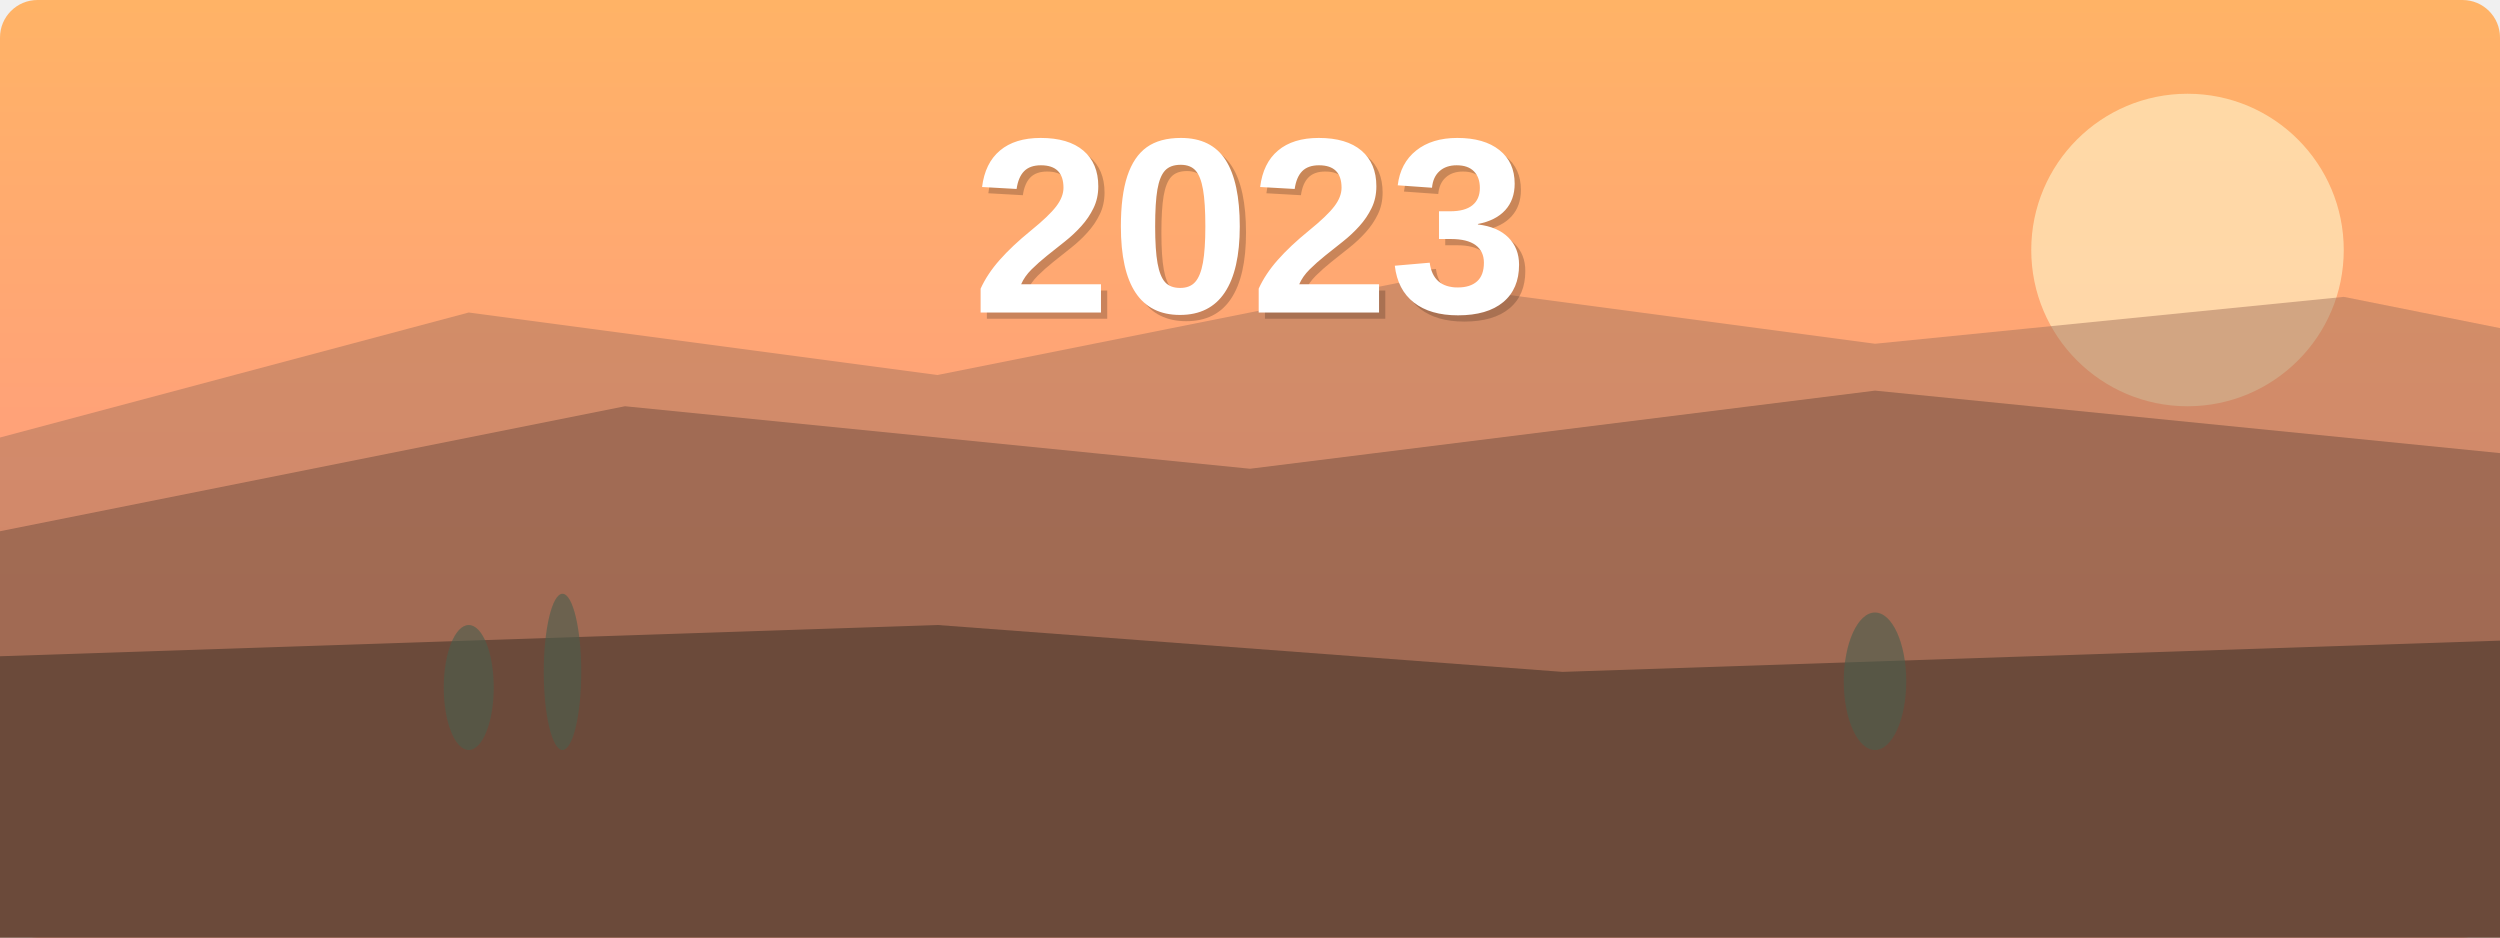
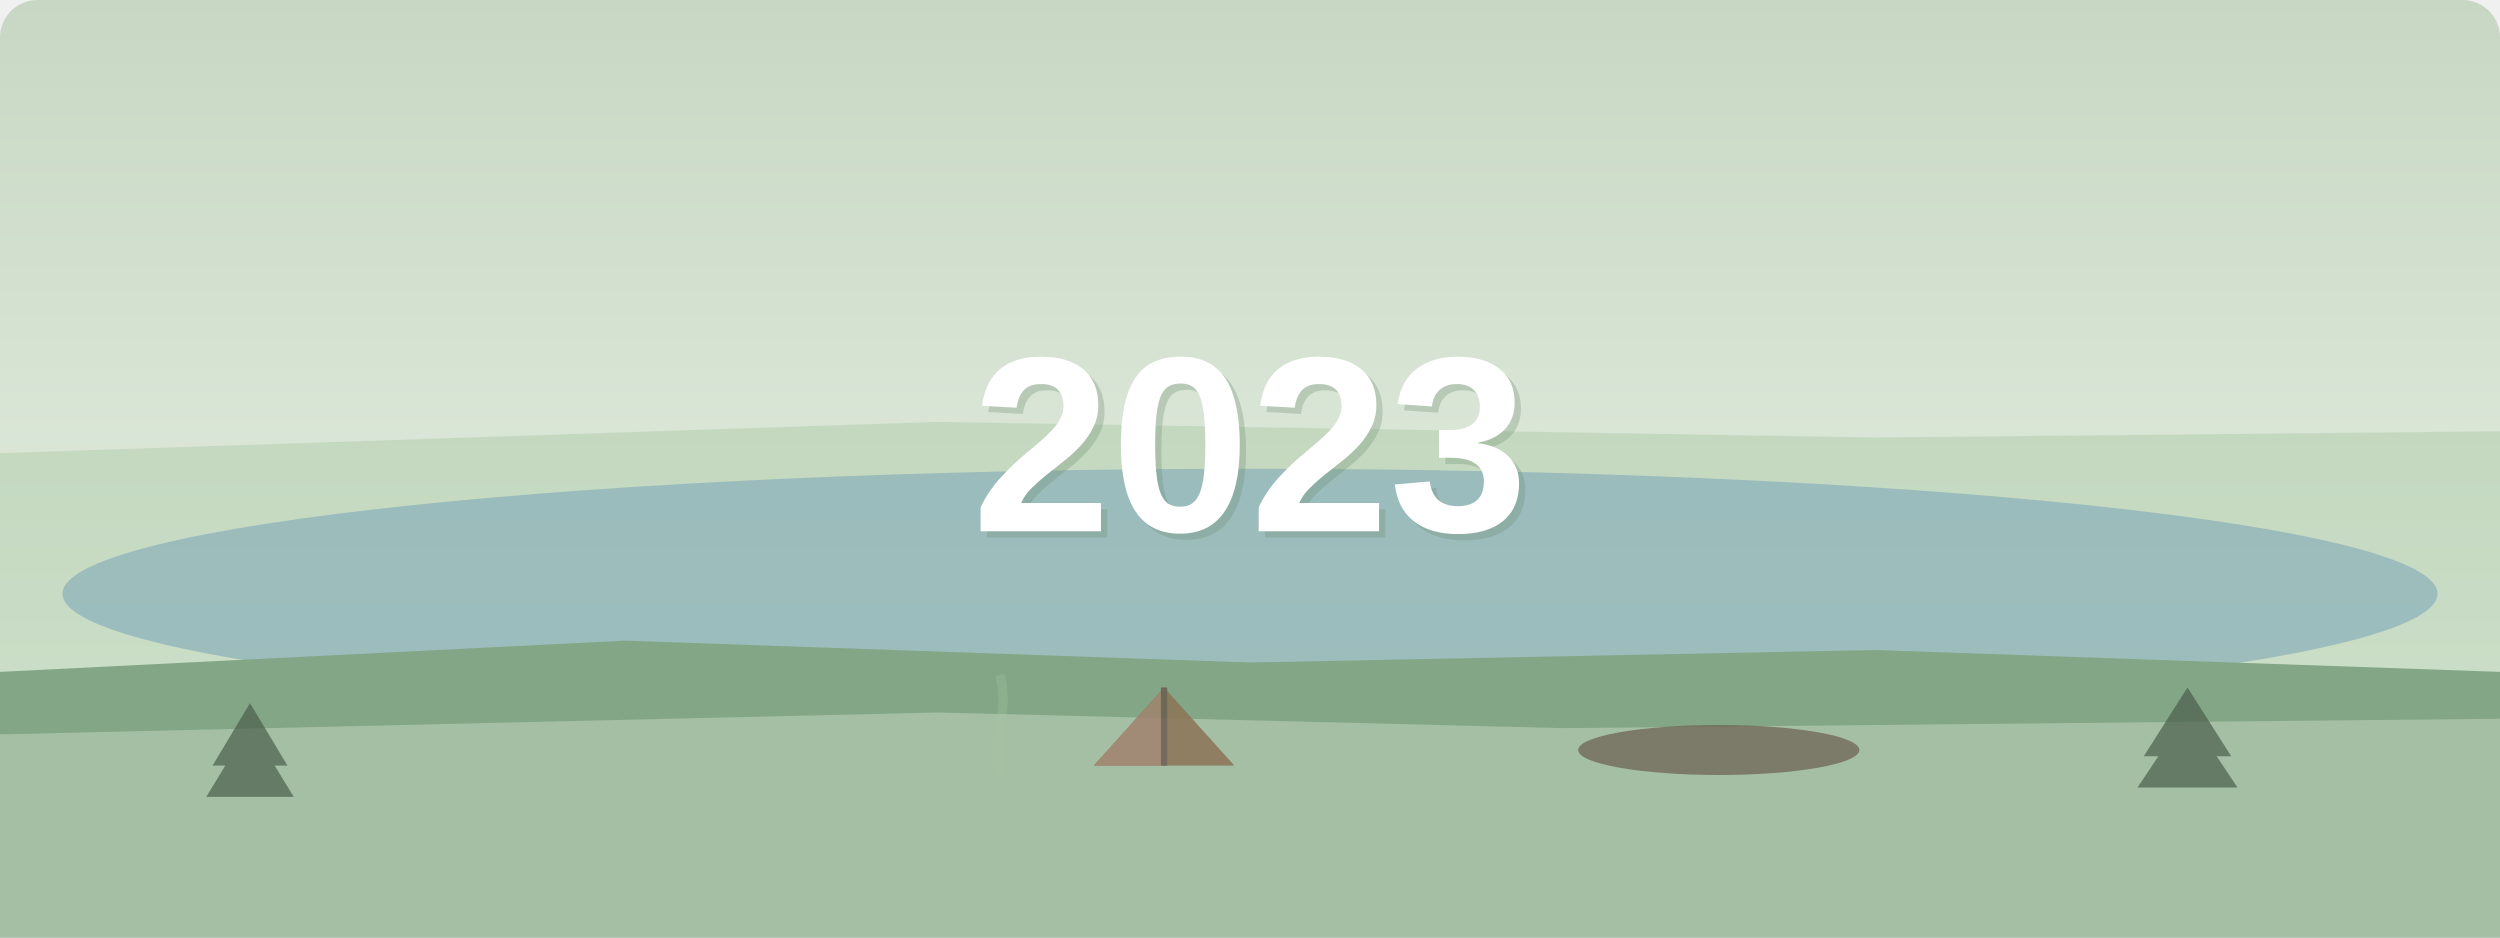
<svg xmlns="http://www.w3.org/2000/svg" viewBox="0 0 800 300">
  <defs>
    <linearGradient id="sky-2023" x1="0%" y1="0%" x2="0%" y2="100%">
-       <stop offset="0%" style="stop-color:#FFB366;stop-opacity:1" />
-       <stop offset="50%" style="stop-color:#FFA07A;stop-opacity:1" />
-       <stop offset="100%" style="stop-color:#FF8C66;stop-opacity:1" />
+       <stop offset="0%" style="stop-color:#C8D7C4;stop-opacity:1" />
+       <stop offset="100%" style="stop-color:#EDF5EA;stop-opacity:1" />
    </linearGradient>
  </defs>
  <rect width="800" height="300" fill="url(#sky-2023)" rx="12" />
-   <circle cx="700" cy="80" r="50" fill="#FFE4B5" opacity="0.8" />
-   <path d="M 0 140 L 150 100 L 300 120 L 450 90 L 600 110 L 750 95 L 800 105 L 800 300 L 0 300 Z" fill="#A5735C" opacity="0.5" />
-   <path d="M 0 170 L 200 130 L 400 150 L 600 125 L 800 145 L 800 300 L 0 300 Z" fill="#8B5E4A" opacity="0.7" />
-   <path d="M 0 210 L 300 200 L 500 215 L 800 205 L 800 300 L 0 300 Z" fill="#6B4A3A" />
-   <ellipse cx="150" cy="220" rx="8" ry="20" fill="#4A5E4C" opacity="0.6" />
-   <ellipse cx="180" cy="215" rx="6" ry="25" fill="#4A5E4C" opacity="0.6" />
-   <ellipse cx="600" cy="218" rx="10" ry="22" fill="#4A5E4C" opacity="0.6" />
-   <text x="402" y="102" font-family="Arial, sans-serif" font-size="80" font-weight="bold" fill="#4A3020" text-anchor="middle" opacity="0.3">2023</text>
-   <text x="400" y="100" font-family="Arial, sans-serif" font-size="80" font-weight="bold" fill="white" text-anchor="middle">2023</text>
+   <path d="M 0 145 L 300 135 L 600 140 L 800 138 L 800 300 L 0 300 Z" fill="#A5C5A1" opacity="0.4" />
+   <ellipse cx="400" cy="190" rx="380" ry="40" fill="#7FA9B8" opacity="0.6" />
+   <path d="M 0 215 L 200 205 L 400 212 L 600 208 L 800 215 L 800 300 L 0 300 Z" fill="#82A686" />
+   <path d="M 0 235 L 300 228 L 500 233 L 800 230 L 800 300 L 0 300 Z" fill="#C8D7C4" opacity="0.5" />
+   <g opacity="0.7">
+     <polygon points="80,225 68,245 92,245" fill="#4A5E4C" />
+     <polygon points="80,232 66,255 94,255" fill="#4A5E4C" />
+     <polygon points="700,220 686,242 714,242" fill="#4A5E4C" />
+     <polygon points="700,228 684,252 716,252" fill="#4A5E4C" />
+   </g>
+   <g opacity="0.85">
+     <polygon points="350,245 395,245 372.5,220" fill="#8B7355" />
+     <polygon points="350,245 372.5,220 372.5,245" fill="#A0826D" />
+     <line x1="372.5" y1="220" x2="372.5" y2="245" stroke="#6B5D4F" stroke-width="2" />
+   </g>
+   <ellipse cx="550" cy="240" rx="45" ry="8" fill="#6B5D4F" opacity="0.7" />
+   <g opacity="0.3">
+     <path d="M 320 248 Q 318 240 320 232 Q 322 224 320 216" stroke="#A5C5A1" stroke-width="3" fill="none" />
+   </g>
+   <text x="402" y="172" font-family="Arial, sans-serif" font-size="80" font-weight="bold" fill="#6B8E6F" text-anchor="middle" opacity="0.3">2023</text>
+   <text x="400" y="170" font-family="Arial, sans-serif" font-size="80" font-weight="bold" fill="white" text-anchor="middle">2023</text>
</svg>
